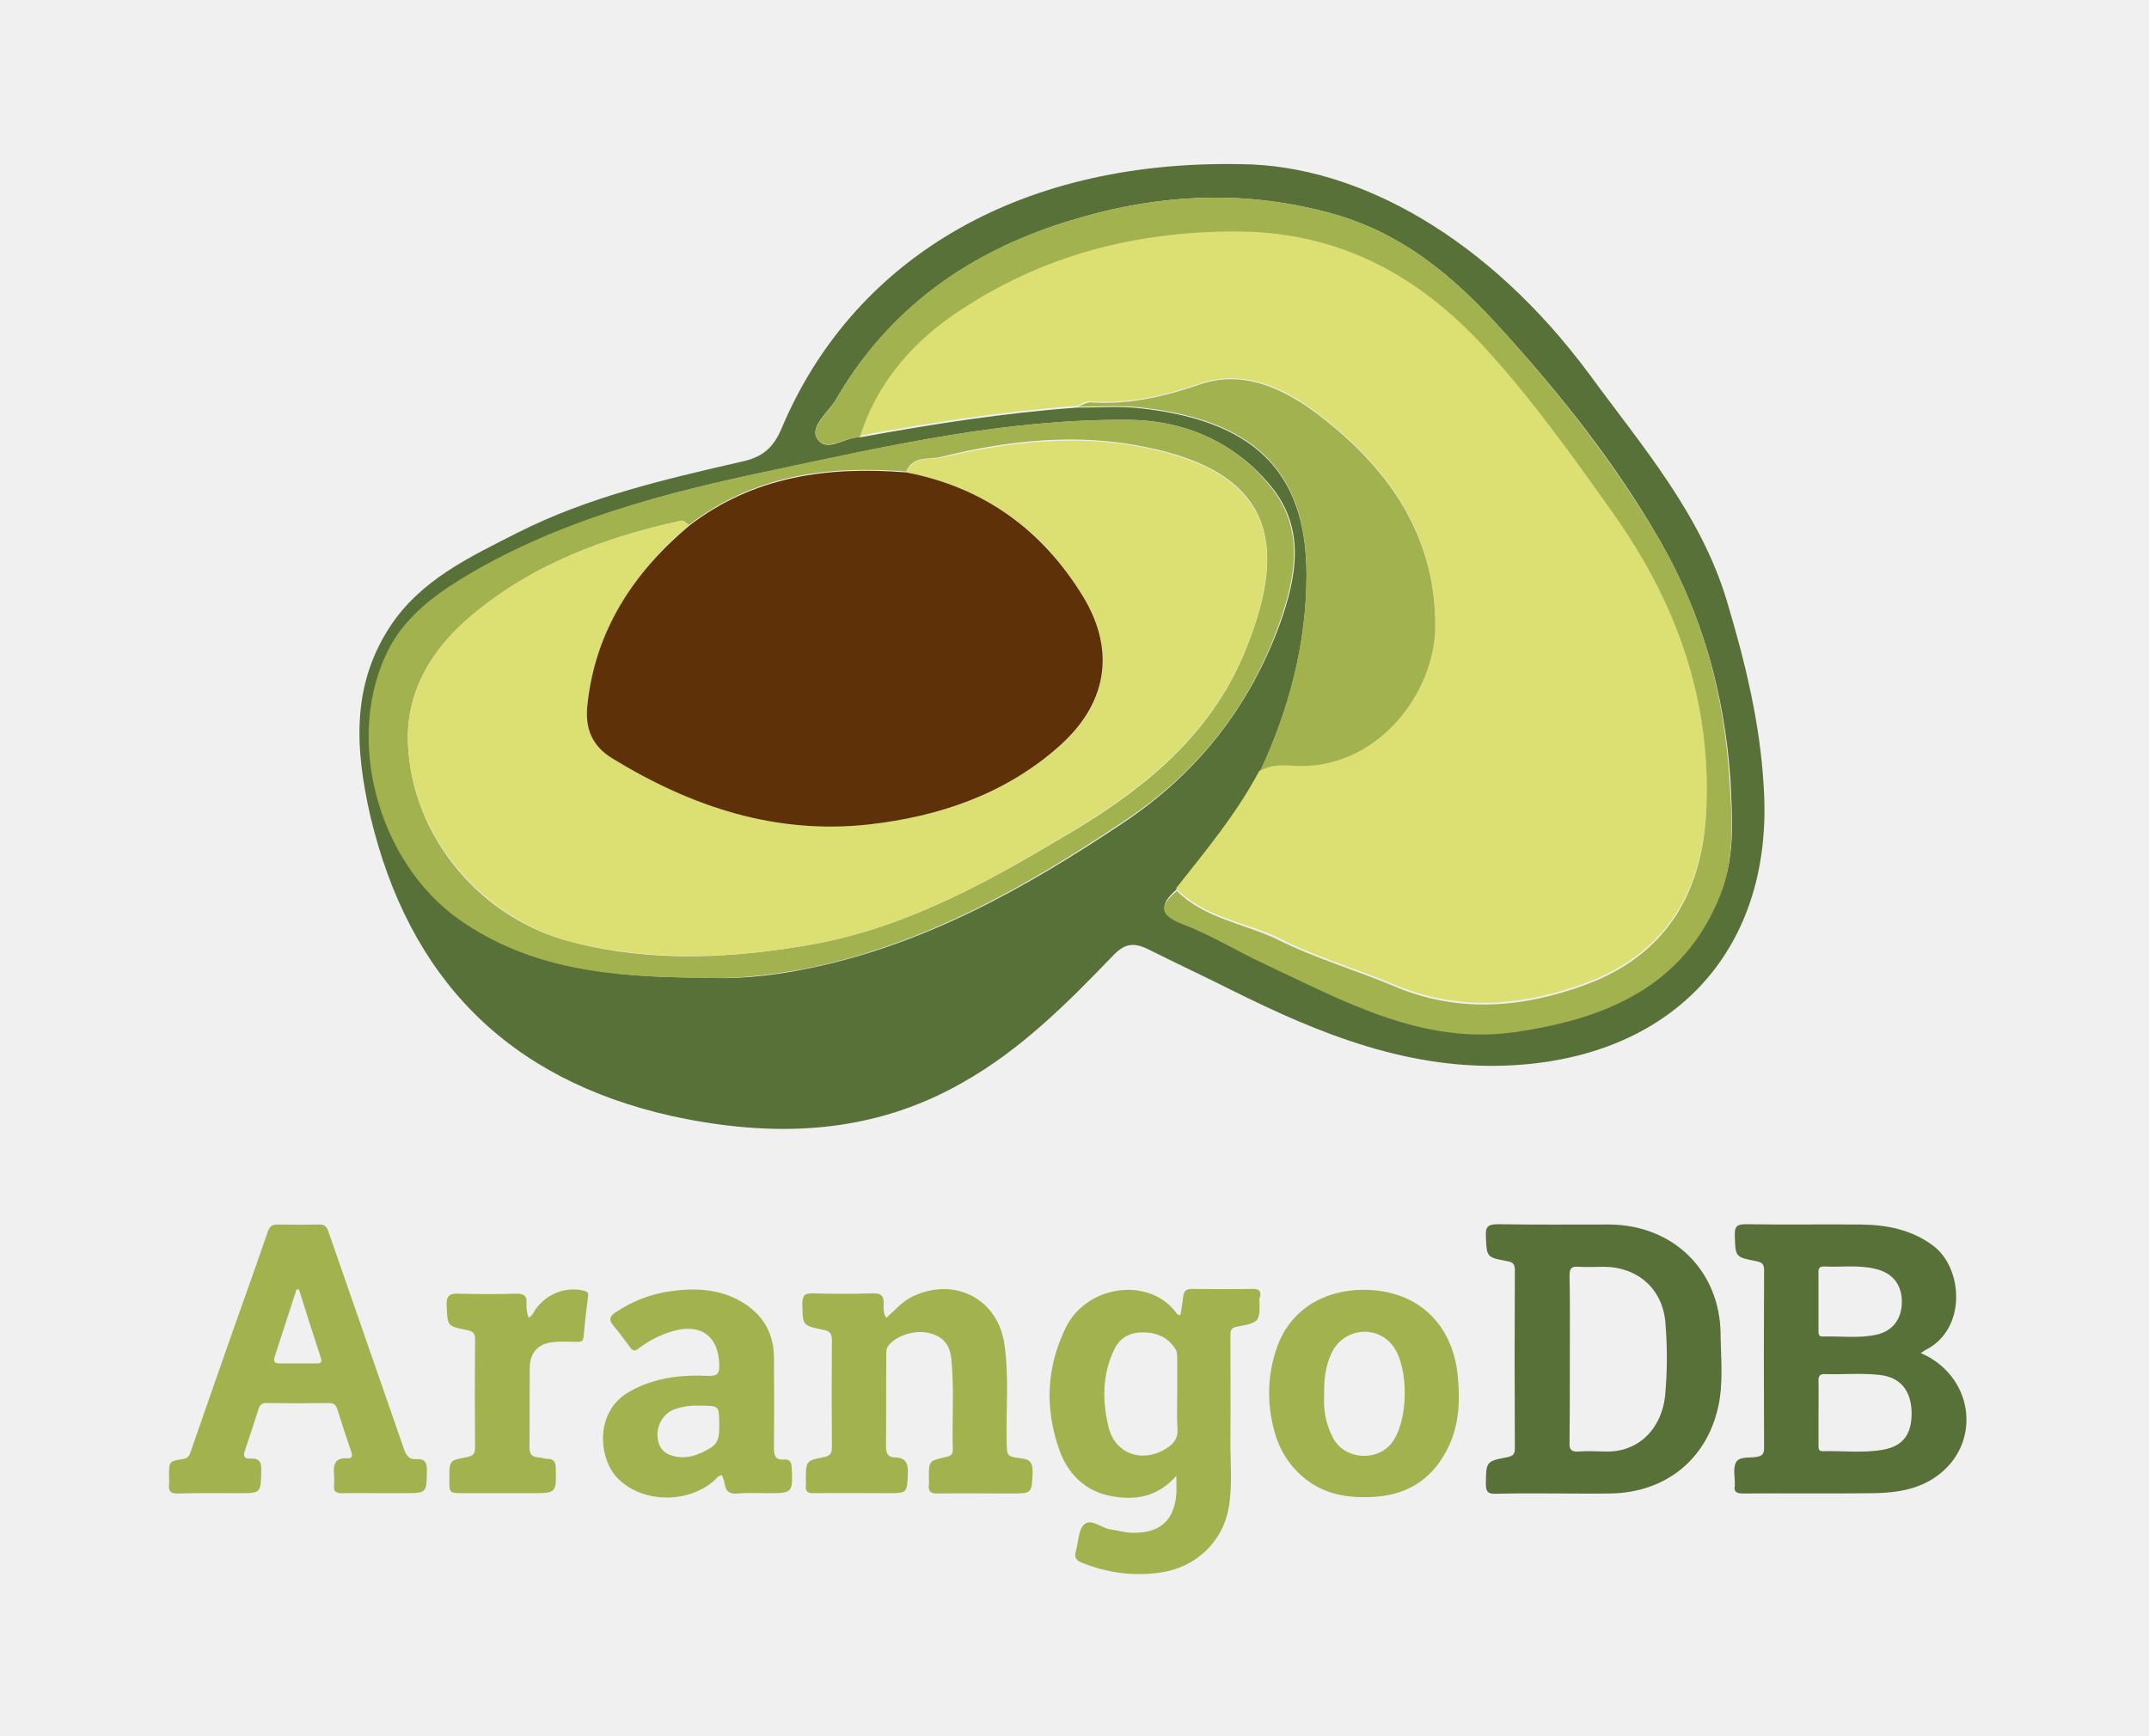
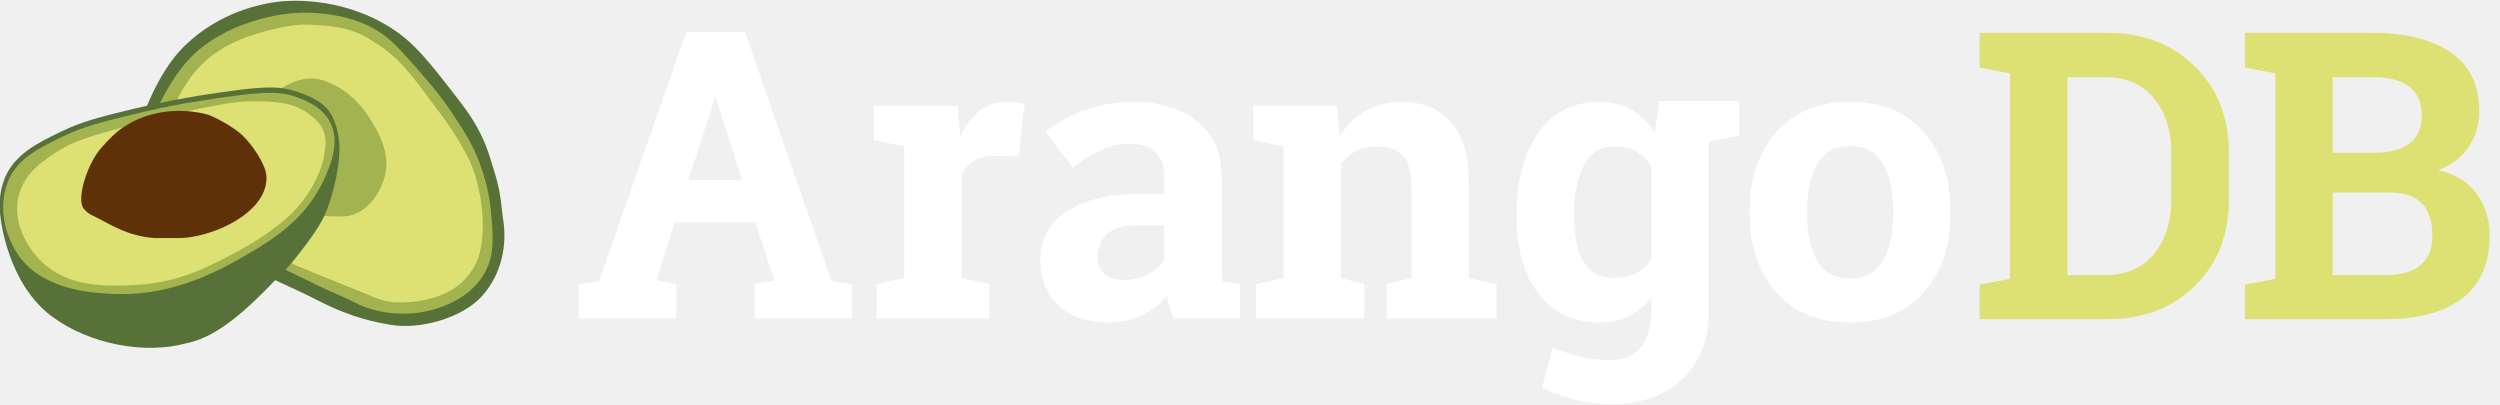
- <svg xmlns="http://www.w3.org/2000/svg" version="1.1" x="0px" y="0px" width="382.481px" height="308.985px" viewBox="51.6 81.599 382.481 308.985" enable-background="new 51.6 81.599 382.481 308.985" xml:space="preserve">
-   <g id="Layer_1">
-     <path fill="#577138" d="M393.46,322.476c0.368-0.263,0.632-0.42,0.895-0.579c7.367-3.735,6.63-14.628,1.264-18.573   c-3.842-2.842-8.209-3.684-12.84-3.737c-6.841-0.052-13.681,0.054-20.469-0.052c-1.526,0-2,0.368-1.947,1.947   c0.105,3.894,0.053,3.894,3.788,4.63c0.896,0.157,1.422,0.422,1.422,1.526c-0.053,10.576-0.053,21.206,0,31.782   c0,0.947-0.316,1.367-1.264,1.525c-1.314,0.263-3.104-0.158-3.735,0.999c-0.579,1.053-0.158,2.632-0.211,4c0,0.053,0,0.105,0,0.158   c-0.21,1.104,0.369,1.367,1.422,1.367c7.787-0.053,15.522,0.053,23.31-0.053c4.209-0.053,8.419-0.736,11.787-3.472   C404.405,337.945,402.668,326.422,393.46,322.476z M376.201,307.059c3.052,0.158,6.104-0.316,9.155,0.421   c3,0.685,4.684,2.683,4.736,5.736c0.053,3.104-1.578,5.366-4.578,5.997c-3.157,0.686-6.314,0.211-9.524,0.316   c-0.789,0-0.736-0.579-0.736-1.105c0-1.684,0-3.42,0-5.103c0-1.685,0-3.421,0-5.105   C375.201,307.479,375.358,307.059,376.201,307.059z M386.725,339.682c-3.525,0.632-7.155,0.159-10.734,0.265   c-0.789,0-0.736-0.58-0.736-1.105c0-1.895,0-3.736,0-5.631c0-1.947,0.052-3.894,0-5.841c0-0.842,0.263-1.157,1.104-1.157   c3.264,0.104,6.578-0.211,9.841,0.158c3.577,0.421,5.472,2.684,5.63,6.472C391.934,336.841,390.355,339.051,386.725,339.682z" />
-     <path fill="#577138" d="M337.999,299.586c-6.577,0-13.207,0.054-19.784-0.052c-1.631,0-2.263,0.315-2.157,2.104   c0.157,3.736,0.053,3.789,3.788,4.473c0.947,0.157,1.369,0.474,1.369,1.579c-0.053,10.576-0.053,21.205,0,31.781   c0,0.947-0.316,1.315-1.264,1.526c-3.894,0.736-3.841,0.789-3.894,4.735c0,1.316,0.263,1.842,1.736,1.789   c3.63-0.105,7.313-0.053,10.944-0.053c3.157,0,6.367,0.053,9.524,0c9.63-0.157,16.943-5.893,19.101-15.206   c1-4.315,0.526-8.683,0.474-13.051C357.784,307.848,349.418,299.64,337.999,299.586z M347.945,330.158   c-0.579,5.42-4.421,10.104-10.841,9.84c-1.525-0.052-3.052-0.105-4.578,0c-1.21,0.053-1.631-0.263-1.578-1.526   c0.053-4.998,0.053-9.998,0.053-14.996c0-4.946,0.053-9.893-0.053-14.839c0-1.263,0.368-1.631,1.578-1.525   c1.526,0.105,3.053,0,4.578,0c5.946,0.053,10.366,3.894,10.893,9.839C348.365,321.318,348.365,325.791,347.945,330.158z" />
-     <path fill="#A2B24F" d="M275.909,312.268c0.105-0.895-0.315-1.209-1.211-1.209c-3.63,0.052-7.314,0.052-10.944,0   c-1.053,0-1.474,0.42-1.578,1.42c-0.105,1.104-0.316,2.157-0.475,3.209c-0.474,0.053-0.631-0.209-0.789-0.42   c-4.841-6.472-15.944-4.895-19.627,2.683c-3.473,7.104-3.735,14.365-1.157,21.731c1.526,4.315,4.63,7.42,9.313,8.262   c4.262,0.789,8.209,0.158,11.524-3.631c0,1.421,0.053,2.368,0,3.315c-0.421,4.684-2.946,6.894-7.682,6.841   c-1.422,0-2.79-0.422-4.157-0.631c-1.579-0.265-3.368-2.001-4.578-0.843c-1.053,1-1,3.157-1.474,4.788   c-0.316,1.053,0.053,1.579,1.053,2c4.578,1.842,9.261,2.474,14.154,1.736c6.104-0.895,10.945-5.419,11.997-11.471   c0.737-4.104,0.264-8.21,0.315-12.313c0.053-6.051,0-12.103,0-18.153c0-0.842-0.104-1.579,1.105-1.789   c4.157-0.789,4.157-0.843,4.052-5.104C275.909,312.479,275.909,312.373,275.909,312.268z M259.07,339.524   c-4.209,2.579-8.998,0.895-10.155-3.842c-1.158-4.682-1.158-9.471,1.052-13.943c1.053-2.157,2.947-2.999,5.209-2.946   c2.421,0.053,4.473,0.946,5.735,3.157c0.211,0.367,0.158,0.895,0.211,1.368c0,2.157,0,4.367,0,6.524   c0,2.052-0.105,4.104,0.052,6.156C261.28,337.735,260.387,338.735,259.07,339.524z" />
-     <path fill="#A2B24F" d="M125.734,341.366c-1.263,0.053-1.79-0.526-2.21-1.736c-4.473-12.944-8.998-25.836-13.471-38.78   c-0.316-0.947-0.737-1.315-1.737-1.264c-2.42,0.054-4.841,0.054-7.261,0c-1,0-1.421,0.316-1.789,1.264   c-2.052,5.998-4.209,11.945-6.314,17.943c-2.473,7.051-4.946,14.102-7.367,21.1c-0.21,0.685-0.421,1.264-1.315,1.421   c-2.631,0.421-2.579,0.474-2.579,3.053c0,0.473,0.053,0.946,0,1.42c-0.158,1.315,0.316,1.736,1.631,1.684   c3.578-0.105,7.156-0.053,10.787-0.053c3.946,0,3.894,0,3.999-3.998c0.053-1.475-0.315-2.263-1.894-2.158   c-1,0.053-1.421-0.315-1.053-1.368c0.842-2.474,1.684-4.998,2.474-7.524c0.21-0.736,0.631-1,1.42-1   c3.683,0.053,7.419,0.053,11.103,0c0.895,0,1.21,0.316,1.473,1.105c0.79,2.526,1.631,5.051,2.473,7.524   c0.211,0.632,0.263,1.263-0.631,1.21c-2.315-0.157-2.579,1.157-2.421,2.947c0.053,0.632,0.053,1.315,0,1.947   c-0.105,0.999,0.368,1.314,1.368,1.314c2.315-0.053,4.578,0,6.893,0c1.421,0,2.841,0,4.21,0c4.051,0,3.999,0,4.051-4.051   C127.628,341.944,127.154,341.261,125.734,341.366z M107.896,324.318c-2.158,0-4.315,0-6.525,0c-0.842,0-1.158-0.265-0.895-1.158   c1.316-3.999,2.579-7.998,3.894-11.997c0.158,0,0.263,0,0.421-0.053c1.263,4.052,2.579,8.103,3.894,12.155   C109.001,324.107,108.685,324.37,107.896,324.318z" />
-     <path fill="#A2B24F" d="M233.287,341.208c-2.525-0.315-2.473-0.421-2.525-3.052c-0.105-5.683,0.421-11.418-0.369-17.101   c-1.105-8.209-8.84-12.208-16.312-8.683c-1.894,0.895-3.21,2.474-4.736,3.841c-0.578-0.841-0.473-1.735-0.473-2.525   c0.052-1.473-0.526-1.895-2-1.842c-3.525,0.105-7.05,0.105-10.576,0c-1.474-0.053-1.894,0.369-1.894,1.842   c0.053,3.842,0,3.894,3.683,4.631c1.105,0.21,1.578,0.579,1.578,1.841c-0.052,6.367-0.052,12.734,0,19.049   c0,1.053-0.262,1.578-1.42,1.789c-3.21,0.631-3.21,0.685-3.21,4.052c0,0.315,0.053,0.579,0,0.895   c-0.157,1.157,0.316,1.525,1.474,1.473c4.368-0.053,8.682,0,13.049,0c3.578,0,3.473,0,3.631-3.63   c0.052-1.737-0.421-2.684-2.211-2.736c-1.42,0-1.684-0.737-1.684-2.053c0.053-5.367,0-10.681,0.053-16.049   c0-0.526-0.053-1.053,0.21-1.525c1-1.79,4.525-3.104,7.104-2.578c2.631,0.526,3.999,1.999,4.262,4.683   c0.526,5.315,0.105,10.682,0.263,16.049c0.052,1.053-0.526,1.263-1.369,1.421c-2.894,0.685-2.894,0.685-2.894,3.735   c0,0.421,0.053,0.843,0,1.211c-0.158,1.157,0.368,1.525,1.473,1.525c4.367-0.053,8.683,0,13.049,0c3.894,0,3.788,0,3.947-3.841   C235.392,341.944,234.866,341.366,233.287,341.208z" />
-     <path fill="#A2B24F" d="M191.192,341.419c-1.736,0.158-1.842-0.895-1.842-2.21c0.053-5.367,0.053-10.735,0-16.049   c-0.053-3.894-1.631-6.998-4.893-9.261c-4.157-2.841-8.841-3.105-13.576-2.421c-3.525,0.474-6.788,1.789-9.787,3.789   c-1,0.684-1.158,1.315-0.368,2.263c1.052,1.263,2.052,2.578,2.999,3.894c0.579,0.789,0.895,0.737,1.631,0.157   c1.789-1.368,3.789-2.368,5.946-2.999c5.052-1.473,8.208,0.895,8.314,5.998c0.053,1.579-0.369,2.001-1.947,1.947   c-4.894-0.211-9.629,0.315-13.997,2.789c-6.261,3.473-5.578,11.787-2.263,15.312c4.209,4.474,12.313,4.789,17.207,0.632   c0.42-0.368,0.736-0.947,1.473-1.053c0.158,0.475,0.421,0.947,0.474,1.474c0.21,1.474,0.947,1.947,2.42,1.789   c1.684-0.157,3.42-0.053,5.104-0.053c4.63,0,4.63,0,4.42-4.63C192.455,341.839,192.086,341.366,191.192,341.419z M178.037,339.366   c-2.158,1.315-4.368,2.105-6.841,1.368c-1.631-0.473-2.473-1.684-2.578-3.42c-0.105-2.053,1.053-3.999,2.789-4.736   c0.474-0.21,1-0.314,1.526-0.473c1.158-0.264,2.315-0.316,3.262-0.264c3.42,0,3.368,0,3.42,3.158   C179.563,336.631,179.826,338.314,178.037,339.366z" />
-     <path fill="#A2B24F" d="M294.325,311.215c-7.419,0-13.26,3.842-15.47,10.314c-1.578,4.525-1.789,9.207-0.684,13.892   c0.789,3.525,2.42,6.577,5.209,8.997c3.789,3.315,8.262,3.947,13.049,3.631c6.104-0.421,10.472-3.525,13.051-9.051   c1.841-3.946,1.999-8.156,1.578-12.417C310.164,317.161,303.744,311.215,294.325,311.215z M299.377,338.367   c-2.578,3.525-8.524,3.104-10.523-0.789c-1.316-2.474-1.736-5.104-1.578-7.63c-0.053-2.736,0.21-5.21,1.367-7.578   c2.157-4.42,8.156-4.999,10.997-1C302.376,325.265,302.271,334.474,299.377,338.367z" />
-     <path fill="#A2B24F" d="M155.516,311.373c-3.21-0.789-6.578,0.526-8.577,3.263c-0.368,0.526-0.526,1.21-1.263,1.526   c-0.316-0.843-0.421-1.736-0.369-2.579c0.105-1.315-0.473-1.684-1.736-1.684c-3.42,0.105-6.84,0.105-10.208,0   c-1.684-0.053-2.368,0.264-2.263,2.157c0.158,3.579,0.053,3.631,3.578,4.315c1,0.21,1.526,0.526,1.473,1.684   c-0.053,6.42-0.053,12.839,0,19.206c0,1.104-0.315,1.525-1.42,1.736c-3.209,0.579-3.157,0.631-3.157,3.894   c0,2.473,0,2.525,2.42,2.525c4.052,0,8.104,0,12.155,0c4.473,0,4.473,0,4.368-4.42c0-1.104-0.316-1.684-1.474-1.684   c-0.526,0-1.052-0.263-1.579-0.263c-1.263-0.053-1.631-0.632-1.631-1.895c0.053-4.631,0-9.313,0.053-13.944   c0-2.736,1.368-4.367,4.104-4.683c1.369-0.158,2.842-0.053,4.209-0.053c0.632,0,1.158,0.053,1.263-0.843   c0.21-2.419,0.474-4.787,0.79-7.155C156.41,311.794,156.2,311.531,155.516,311.373z" />
-   </g>
-   <g id="Layer_2">
-     <path fill="#577138" d="M358.957,188.607c-4.676-15.588-15.121-27.591-24.473-40.373c-17.771-24.005-40.842-37.254-62.041-37.411   c-40.685-0.78-69.366,17.77-81.681,46.919c-1.558,3.741-3.585,5.301-7.327,6.081c-13.562,3.117-27.122,6.235-39.75,12.626   c-8.573,4.365-17.302,8.417-22.758,16.835c-6.859,10.6-6.079,21.823-3.43,33.516c6.859,28.992,24.474,46.92,53.623,53.465   c17.927,3.898,35.384,3.431,51.753-5.923c10.289-5.768,18.549-14.027,26.656-22.448c2.026-2.181,3.585-2.648,6.235-1.401   c4.987,2.496,9.977,4.832,14.964,7.327c15.9,7.95,32.112,14.495,50.35,13.405c28.994-1.715,46.297-21.2,44.427-49.571   C364.881,210.432,362.231,199.52,358.957,188.607z M251.556,228.045c-17.459,11.69-35.541,21.824-56.429,26.031   c-6.703,1.404-13.406,1.872-17.927,1.56c-16.835,0-31.019-1.712-43.491-10.287c-14.652-10.29-20.887-32.736-12.47-48.479   c2.65-5.145,7.171-8.886,12.159-11.848c17.303-10.756,36.632-15.744,56.274-19.796c20.419-4.365,41.151-9.041,62.508-8.885   c10.288,0,19.484,4.053,26.031,12.314c5.768,7.482,4.054,15.899,1.248,23.85C274.002,207.47,264.649,219.315,251.556,228.045z    M357.71,240.83c-6.547,16.366-20.421,21.822-36.164,24.158c-16.835,2.495-30.708-5.455-45.049-12.158   c-4.677-2.181-9.198-4.987-14.029-6.856c-4.209-1.56-4.833-3.119-1.403-6.079c5.301-6.703,10.6-13.406,14.809-20.891l0,0l0,0   c5.145-11.066,8.262-22.757,8.262-35.071c0-19.018-10.133-27.435-29.306-29.618c-3.741-0.467-7.639-0.156-11.536-0.156   c-12.938,0.936-25.876,2.963-38.658,5.301l0,0l0,0c-2.65-0.156-5.923,2.962-7.639,0.156c-1.246-2.026,1.871-4.521,3.273-6.703   c9.354-16.211,23.382-26.188,40.997-31.8c15.432-4.832,30.709-5.923,46.607-1.714c13.095,3.429,22.447,11.379,31.021,20.888   c10.6,11.69,20.264,23.85,28.058,37.412c7.639,13.25,11.536,27.434,12.628,42.554C359.893,227.265,360.516,234.126,357.71,240.83z" />
-     <path fill="#DCDF72" d="M299.412,256.728c11.533,4.987,23.069,4.052,34.448-0.155c13.874-5.145,20.421-15.743,21.356-29.931   c1.247-19.952-4.989-37.722-16.367-53.778c-7.172-10.132-14.498-20.42-22.915-29.617c-11.536-12.47-25.253-20.265-42.712-20.732   c-18.082-0.468-34.917,3.742-50.037,13.562c-8.418,5.455-15.433,12.938-18.55,23.07l0,0c12.782-2.338,25.72-4.365,38.658-5.3   c0.78-0.312,1.56-0.936,2.339-0.78c6.704,0.468,12.938-0.936,19.329-3.117c7.482-2.65,14.498,0.312,20.421,4.675   c12.782,9.51,21.667,21.512,21.667,38.191c0,12.002-10.444,25.875-25.252,24.939c-2.026-0.153-4.209-0.309-6.08,1.094l0,0   c-4.053,7.639-9.508,14.183-14.809,20.886c4.988,5.144,12.004,5.926,18.082,8.73C285.538,251.894,292.709,253.924,299.412,256.728z   " />
-     <path fill="#A2B24F" d="M346.954,177.697c-7.949-13.562-17.614-25.877-28.058-37.412c-8.574-9.509-17.927-17.459-31.021-20.888   c-15.898-4.209-31.176-3.118-46.607,1.714c-17.615,5.457-31.643,15.589-40.997,31.8c-1.246,2.182-4.52,4.677-3.273,6.703   c1.715,2.649,4.989-0.312,7.639-0.156l0,0c3.117-10.132,9.976-17.615,18.549-23.07c15.121-9.82,31.956-13.874,50.038-13.562   c17.459,0.468,31.176,8.106,42.712,20.732c8.417,9.197,15.743,19.485,22.915,29.617c11.378,16.056,17.614,33.826,16.367,53.778   c-0.936,14.185-7.482,24.787-21.356,29.93c-11.379,4.208-22.915,5.144-34.448,0.156c-6.703-2.808-13.719-4.835-20.266-8.107   c-6.078-2.96-13.094-3.742-18.082-8.728c-3.586,2.96-2.806,4.52,1.403,6.079c4.831,1.869,9.353,4.676,14.029,6.856   c14.341,6.703,28.37,14.654,45.049,12.159c15.743-2.337,29.617-7.948,36.164-24.161c2.649-6.703,2.183-13.562,1.716-20.418   C358.49,205.131,354.593,190.946,346.954,177.697z" />
-     <path fill="#A2B24F" d="M279.303,192.505c2.806-7.951,4.52-16.368-1.248-23.85c-6.547-8.417-15.587-12.314-26.031-12.314   c-21.2-0.156-41.933,4.52-62.664,8.885c-19.641,4.209-38.971,9.041-56.273,19.796c-4.989,3.118-9.51,6.859-12.159,11.848   c-8.261,15.744-2.182,38.19,12.47,48.479c12.471,8.727,26.655,10.287,43.491,10.287c4.521,0.312,11.379-0.312,17.926-1.56   c20.889-4.207,38.97-14.341,56.429-26.031C264.649,219.315,274.002,207.47,279.303,192.505z M243.293,229.137   c-14.808,8.886-29.773,17.46-47.075,20.576c-14.03,2.492-28.371,3.275-42.4-0.312c-16.368-3.898-28.994-18.706-29.617-35.541   c-0.312-9.198,4.209-16.679,11.224-22.604c10.912-9.197,23.85-14.028,37.568-16.991c0.311,0,0.778,0.468,1.246,0.78   c11.536-8.885,24.629-10.6,38.659-9.509c1.246-2.961,4.208-2.026,6.391-2.649c12.002-2.962,24.16-4.209,36.164-1.715   c22.602,4.521,25.408,17.147,18.081,35.542C267.768,211.521,256.389,221.186,243.293,229.137z" />
-     <path fill="#A2B24F" d="M281.797,217.914c14.808,0.936,25.252-12.939,25.252-24.941c0-16.679-8.885-28.682-21.667-38.191   c-6.079-4.364-12.938-7.325-20.421-4.676c-6.391,2.182-12.625,3.585-19.329,3.118c-0.779,0-1.559,0.624-2.339,0.78   c3.897,0,7.638-0.312,11.536,0.154c19.173,2.184,29.306,10.6,29.306,29.619c0,12.314-3.117,24.004-8.262,35.074l0,0   C277.588,217.755,279.615,217.755,281.797,217.914z" />
-     <path fill="#DCDF72" d="M255.453,161.328c-12.004-2.494-24.318-1.09-36.164,1.715c-2.184,0.468-5.145-0.312-6.391,2.65   c13.716,2.649,24.316,10.132,31.487,22.134c5.923,9.822,4.365,19.33-4.675,26.967c-9.51,8.263-20.889,12.159-33.358,13.562   c-16.679,1.871-31.645-3.116-45.674-11.69c-3.897-2.339-4.988-5.457-4.52-9.665c1.558-13.25,8.261-23.538,18.082-31.956l0,0   c-0.468-0.312-0.936-0.78-1.246-0.78c-13.718,2.963-26.656,7.794-37.568,16.991c-7.015,5.924-11.536,13.406-11.224,22.604   c0.624,16.679,13.406,31.488,29.617,35.541c14.186,3.428,28.371,2.804,42.4,0.312c17.146-3.116,32.267-11.69,46.92-20.576   c13.094-7.951,24.473-17.615,30.24-32.111C280.861,178.475,278.055,165.849,255.453,161.328z" />
-     <path fill="#5E3108" d="M156.157,207.002c-0.468,4.053,0.623,7.325,4.52,9.665c14.029,8.574,28.995,13.562,45.674,11.69   c12.314-1.403,23.849-5.299,33.358-13.562c8.885-7.637,10.599-17.146,4.675-26.967c-7.326-12.002-17.771-19.485-31.487-22.134   c-13.874-1.092-27.124,0.624-38.659,9.508l0,0C164.262,183.62,157.56,193.908,156.157,207.002z" />
+ <svg xmlns="http://www.w3.org/2000/svg" xml:space="preserve" height="34" viewBox="0 0 210 34" width="210" version="1.1">
+   <g transform="matrix(1.25 0 0 -1.25 -215.8 145.8)">
+     <g>
+       <path d="m329.4 103.7h3.844c0.986 0 1.708-0.251 2.166-0.753 0.458-0.493 0.687-1.211 0.687-2.153 0-0.872-0.269-1.532-0.806-1.981-0.537-0.44-1.316-0.661-2.338-0.661h-3.554v5.548zm0 7.754h2.642c1.11 0 1.942-0.211 2.497-0.634 0.564-0.423 0.845-1.078 0.845-1.968 0-0.81-0.278-1.427-0.833-1.849-0.555-0.423-1.347-0.634-2.378-0.634h-2.774v5.085zm-17.83 0h2.55c1.383 0 2.466-0.466 3.25-1.4 0.784-0.933 1.175-2.144 1.175-3.632v-3.211c0-1.506-0.391-2.725-1.175-3.659-0.784-0.933-1.867-1.4-3.25-1.4h-2.55v13.3zm11.93 2.972v-2.325l2.047-0.396v-13.8l-2.047-0.397v-2.312h9.458c2.228 0 3.95 0.471 5.165 1.413 1.215 0.951 1.822 2.347 1.822 4.188 0 1.066-0.29 2.004-0.872 2.814-0.572 0.81-1.435 1.339-2.589 1.585 0.898 0.352 1.581 0.876 2.047 1.572 0.476 0.705 0.714 1.502 0.714 2.391 0 1.753-0.634 3.069-1.902 3.95-1.268 0.881-3.034 1.321-5.297 1.321h-6.499-2.047zm-17.83 0v-2.325l2.047-0.396v-13.8l-2.047-0.397v-2.312h8.652c2.351 0 4.289 0.744 5.812 2.233 1.524 1.497 2.285 3.425 2.285 5.785v3.184c0 2.351-0.762 4.276-2.285 5.773-1.524 1.506-3.461 2.259-5.812 2.259h-6.605-2.047z" fill="#dde072" />
+       <path d="m248.9 101.5h1.968v-2.36c-0.264-0.379-0.634-0.696-1.11-0.951-0.476-0.247-1.004-0.37-1.585-0.37-0.555 0-0.991 0.137-1.308 0.41-0.308 0.273-0.463 0.651-0.463 1.136 0 0.537 0.211 1.175 0.634 1.554 0.423 0.388 1.044 0.581 1.863 0.581m32.25 5.301c0.572 0 1.061-0.119 1.466-0.356 0.414-0.238 0.744-0.572 0.99-1.004v-6.208c-0.246-0.414-0.577-0.731-0.99-0.951-0.405-0.211-0.903-0.317-1.493-0.317-0.951 0-1.638 0.356-2.061 1.069-0.423 0.722-0.634 1.709-0.634 2.959v0.278c0 1.347 0.216 2.44 0.647 3.276 0.44 0.837 1.132 1.255 2.074 1.255m15.81 0.027c1.004 0 1.739-0.401 2.206-1.202 0.467-0.801 0.7-1.837 0.7-3.105v-0.277c0-1.295-0.234-2.338-0.7-3.131-0.458-0.793-1.185-1.189-2.18-1.189-1.022 0-1.761 0.392-2.219 1.176-0.458 0.793-0.687 1.841-0.687 3.144v0.277c0 1.268 0.229 2.304 0.687 3.105 0.458 0.802 1.189 1.202 2.193 1.202m0 2.972c-2.105 0-3.756-0.683-4.954-2.048-1.189-1.356-1.783-3.1-1.783-5.231v-0.277c0-2.149 0.594-3.902 1.783-5.258 1.198-1.348 2.858-2.021 4.98-2.021 2.096 0 3.739 0.674 4.927 2.021 1.198 1.356 1.796 3.109 1.796 5.258v0.277c0 2.14-0.599 3.888-1.796 5.244-1.189 1.356-2.84 2.035-4.954 2.035m-30.2 0c-0.863 0-1.643-0.203-2.338-0.608-0.696-0.405-1.281-0.973-1.756-1.704l-0.172 2.048h-5.64v-2.325l2.047-0.397v-8.863l-1.849-0.397v-2.312h7.265v2.312l-1.558 0.397v7.662c0.273 0.379 0.612 0.669 1.017 0.871 0.405 0.211 0.863 0.317 1.374 0.317 0.784 0 1.369-0.202 1.756-0.607 0.388-0.396 0.581-1.075 0.581-2.035v-6.208l-1.651-0.397v-2.312h7.371v2.312l-1.849 0.397v6.221c0 1.937-0.405 3.36-1.215 4.267-0.81 0.907-1.937 1.361-3.382 1.361m-17.99 0c-0.934 0-1.805-0.131-2.619-0.377-0.386-0.102-0.791-0.233-1.186-0.408-1.516-0.671-2.049-1.236-2.049-1.236l1.827-2.416s0.583 0.629 2.235 1.334c0.484 0.204 1.082 0.287 1.539 0.289 0.775 0 1.361-0.189 1.757-0.568 0.396-0.379 0.595-0.911 0.595-1.598v-1.22h-1.968c-2.078 0-3.654-0.546-4.729-1.277-1.074-0.731-1.612-1.766-1.612-3.104 0-1.312 0.41-2.351 1.229-3.117 0.828-0.757 1.942-1.136 3.342-1.136 0.845 0 1.594 0.163 2.245 0.489 0.66 0.326 1.219 0.753 1.677 1.282 0.044-0.255 0.106-0.511 0.185-0.767 0.079-0.247 0.172-0.489 0.278-0.726h4.451v2.312l-1.175 0.158c-0.026 0.176-0.044 0.361-0.053 0.555v0.621 5.905c0 1.603-0.555 2.836-1.665 3.699-1.101 0.872-2.536 1.308-4.306 1.308m-8.468 0c-0.696 0-1.308-0.207-1.836-0.621-0.528-0.414-0.96-0.991-1.295-1.73l-0.172 2.087h-5.64v-2.325l2.047-0.397v-8.863l-1.849-0.397v-2.312h7.556v2.312l-1.849 0.397v6.948c0.194 0.405 0.476 0.718 0.845 0.938 0.37 0.22 0.837 0.33 1.401 0.33l1.585-0.04 0.409 3.514c-0.15 0.044-0.339 0.079-0.568 0.106-0.22 0.035-0.431 0.053-0.634 0.053m43.86 0.048-0.321-2.109c-0.431 0.66-0.951 1.167-1.559 1.519-0.608 0.361-1.312 0.542-2.113 0.542-1.77 0-3.148-0.691-4.134-2.074-0.978-1.383-1.467-3.201-1.467-5.456v-0.278c0-2.105 0.489-3.804 1.467-5.099 0.986-1.286 2.356-1.929 4.108-1.929 0.74 0 1.396 0.141 1.968 0.423 0.573 0.282 1.07 0.691 1.492 1.229v-0.938c0-1.022-0.233-1.819-0.7-2.391-0.467-0.572-1.171-0.859-2.114-0.859-0.687 0-1.339 0.08-1.955 0.238-0.616 0.15-1.233 0.356-1.849 0.621l-0.714-2.708c0.687-0.343 1.436-0.612 2.246-0.805 0.81-0.203 1.576-0.304 2.298-0.304 2.069 0 3.695 0.564 4.875 1.691 1.189 1.118 1.783 2.62 1.783 4.505v2.469l0.003-0.009v9.001l2.048 0.397v2.325h-5.362-0zm-63.49 0.203h0.08l1.763-5.514h-3.607l1.765 5.514zm-1.915 4.425-5.852-16.72-1.374-0.199v-2.312h6.552v2.312l-1.334 0.238 1.249 3.904h5.402l1.275-3.904-1.334-0.238v-2.312h6.552v2.312l-1.374 0.199-5.812 16.72h-3.95z" fill="#fff" />
+       <g transform="matrix(.2292 0 0 -.2292 204.7 322)">
+         <path d="m5.397 947.4c-1.368-4.543-2.051-6.815-3.042-9.231-1.91-4.673-4.34-8.472-7.981-13.18-8.521-11-12.78-16.51-19.73-20.9-15.08-9.534-30.95-7.847-32.76-7.628-5.416 0.652-17.33 3.029-27.54 12.88-5.784 5.588-9.419 13.6-11.12 17.69-1.881 32.6 30.1 45.66 37.63 51.12 2.419 1.152 7.984 3.602 12.5 5.934 10.43 5.383 17.66 6.497 21.39 7.149 8.128 1.425 20.77-1.793 26.77-8.519 5.749-6.445 7.423-15.14 6.052-22.89-0.416-2.383-0.423-6.62-2.174-12.44z" fill="#577138" />
+         <path d="m0.798 943.9c-2.178-5.811-4.731-9.667-7.762-14.24-3.71-5.601-7.026-9.419-9.689-12.46-5.679-6.484-8.521-9.726-12.38-12.08-6.661-4.065-13.1-4.799-16.76-5.181-8.638-0.895-15.24 0.936-18.45 1.857-3.302 0.951-9.845 2.901-16.68 8.266-6.19 4.861-9.998 12.18-12.07 16.12-1.902 3.552 9.799 32.06 36.83 48.91 1.383 0.715 5.234 2.473 7.612 3.676 0.774 0.392 1.485 0.743 2.15 1.065 1.074 0.492 2.075 0.963 3.018 1.413 3.036 1.371 4.916 2.068 7.404 3.37 8.62 4.507 17.72 3.222 19.07 3.012 1.789-0.275 14.23-2.2 19.38-12.1 2.717-5.221 2.244-10.42 1.598-17.54-0.183-2.019-0.799-7.481-3.281-14.1" fill="#a3b34f" />
+         <path d="m-40.94 978.8c9.06 3.468 12.04 5.28 15.92 5.753 1.275 0.153 13.44 0.917 20.57-5.819 5.309-5.012 5.564-10.08 5.87-12.47 1.058-8.228-1.282-18.78-4.015-23.96-3.588-6.805-4.515-8.235-14.14-20.99-7.128-9.434-10.7-11.18-14.42-13.63-6.394-4.181-13.79-4.276-18.81-4.483-3.693-0.151-10.61 1.203-17.24 3.527-10.36 3.643-16.41 9.747-20.66 18.39-4.718 9.967 19.14 42.45 35.73 49.09" fill="#dde072" />
+         <path d="m-37.84 959.3c5.777-1.01 9.623-6.938 10.8-11.74 1.652-6.792-1.765-12.46-4.042-16.24-2.149-3.557-5.928-8.534-12.77-11.31-6.299-2.56-11.19 0.545-13.47 1.815-10.05 14.86-2.265 29.94 12.52 37.47 1.866 0.184 5.494 0.261 6.959 0.006" fill="#a3b34f" />
+         <path d="m-54.57 973.3c2.536-3.028 7.411-9.306 9.383-13.21 0.129-0.254 0.257-0.524 0.386-0.804 2.127-4.622 4.237-12.62 4.438-18.92 0.18-5.642-1.749-9.455-1.749-9.455-1.968-5.131-7.628-6.888-10.11-7.838-2.038-0.738-3.864-1.115-5.717-1.327-3.649-0.327-8.71 0.063-17.46 1.347-8.668 1.214-17.32 2.869-25.29 4.788-9.663 2.355-14.99 3.652-21.13 6.623-7.091 3.43-13.79 6.67-16.69 13.79-1.774 4.361-1.62 8.752-1.178 11.67 0 0 1.913 19.09 15.05 28.82 11 8.158 27.22 11.17 39.31 7.866 9.535-1.813 18.63-10.75 26.19-18.57 1.544-1.564 3.405-3.4 4.57-4.787z" fill="#577138" />
+         <path d="m-66.54 970.1c-8.889 5.219-21.93 12.3-38.25 12.12-0.526-0.006-1.055-0.019-1.588-0.041-5.473-0.221-20.01-0.806-27.49-10.53-2.063-2.686-3.282-5.655-3.943-7.673l-0.018-0.044 0.001-0.001c-0.4-1.23-0.548-1.953-0.552-1.979-0.113-0.524-0.206-1.037-0.286-1.568l-0.01-0.036c-0.001-0.006-0.002-0.011-0.003-0.017l0.001-0.001-0.003-0.008c-0.42-2.789-0.564-6.971 1.117-11.1 2.752-6.751 8.978-9.763 16.19-13.25 6.043-2.923 11.33-4.211 20.92-6.549 1.229-0.298 2.411-0.58 3.551-0.842 1.289-0.292 2.527-0.569 3.715-0.82 2.328-0.493 4.553-0.93 6.805-1.334l0.011-0.007c4.132-0.736 7.757-1.276 11.12-1.767 8.667-1.271 13.66-1.661 17.22-1.34 1.953 0.172 3.58 0.55 5.441 1.263 2.542 0.973 7.273 2.785 9.559 7.34 0.688 1.373 1.095 2.894 1.212 4.528 0.014 0.158 0.023 0.322 0.028 0.485 0.14 4.105-1.552 8.14-2.461 10.31-5.107 12.16-14.6 18.34-22.29 22.86" fill="#a3b34f" />
+         <path d="m-72.14 970.7c8.463-4.356 15.33-9.356 18.87-13.25 5.88-6.471 8.277-13.05 8.796-18.4 0.582-5.995-3.188-8.236-4.467-9.326-4.76-4.063-11.23-3.998-17.11-4.019-2.672-0.009-6.506 0.195-18.26 2.756-9.348 2.131-11.26 2.594-22.56 5.682-7.533 2.097-11.78 3.509-15.25 5.688-4.851 3.046-10.89 6.838-12.42 14.15-1.901 9.072 4.809 16.63 6.173 18.06 6.567 6.851 15.62 7.673 21.86 7.694 2.451 0.009 4.772-0.12 6.818-0.234 12.68-0.701 21.41-5.646 27.55-8.796" fill="#dde072" />
+         <path d="m-105 934.2c-0.971 0.734-2.553 2.29-3.365 3.122l-2.258 2.525c-4.003 5.028-6.859 14.72-4.691 17.33 1.112 1.341 1.696 1.487 2.094 1.754 5.558 2.688 10.63 6.378 18.92 6.863l6.895-0.008c0.558-0.023 1.378-0.056 1.967-0.1 1.537-0.138 0.866-0.151 1.927-0.264 9.538-1.566 22.24-8.314 21.75-17.76-0.188-3.53-4.219-9.312-6.956-11.92-2.91-2.776-8.349-5.472-9.774-5.981-0.667-0.206-1.464-0.478-2.794-0.712-0.701-0.125-1.392-0.235-2.079-0.315-0.327-0.042-0.655-0.074-0.983-0.105-0.331-0.031-0.658-0.049-0.985-0.069-6.925-0.431-13.14 1.374-17.93 4.426-0.398 0.254-0.789 0.513-1.166 0.783-0.195 0.143-0.385 0.28-0.575 0.428" fill="#5e3108" />
+       </g>
+     </g>
  </g>
</svg>
